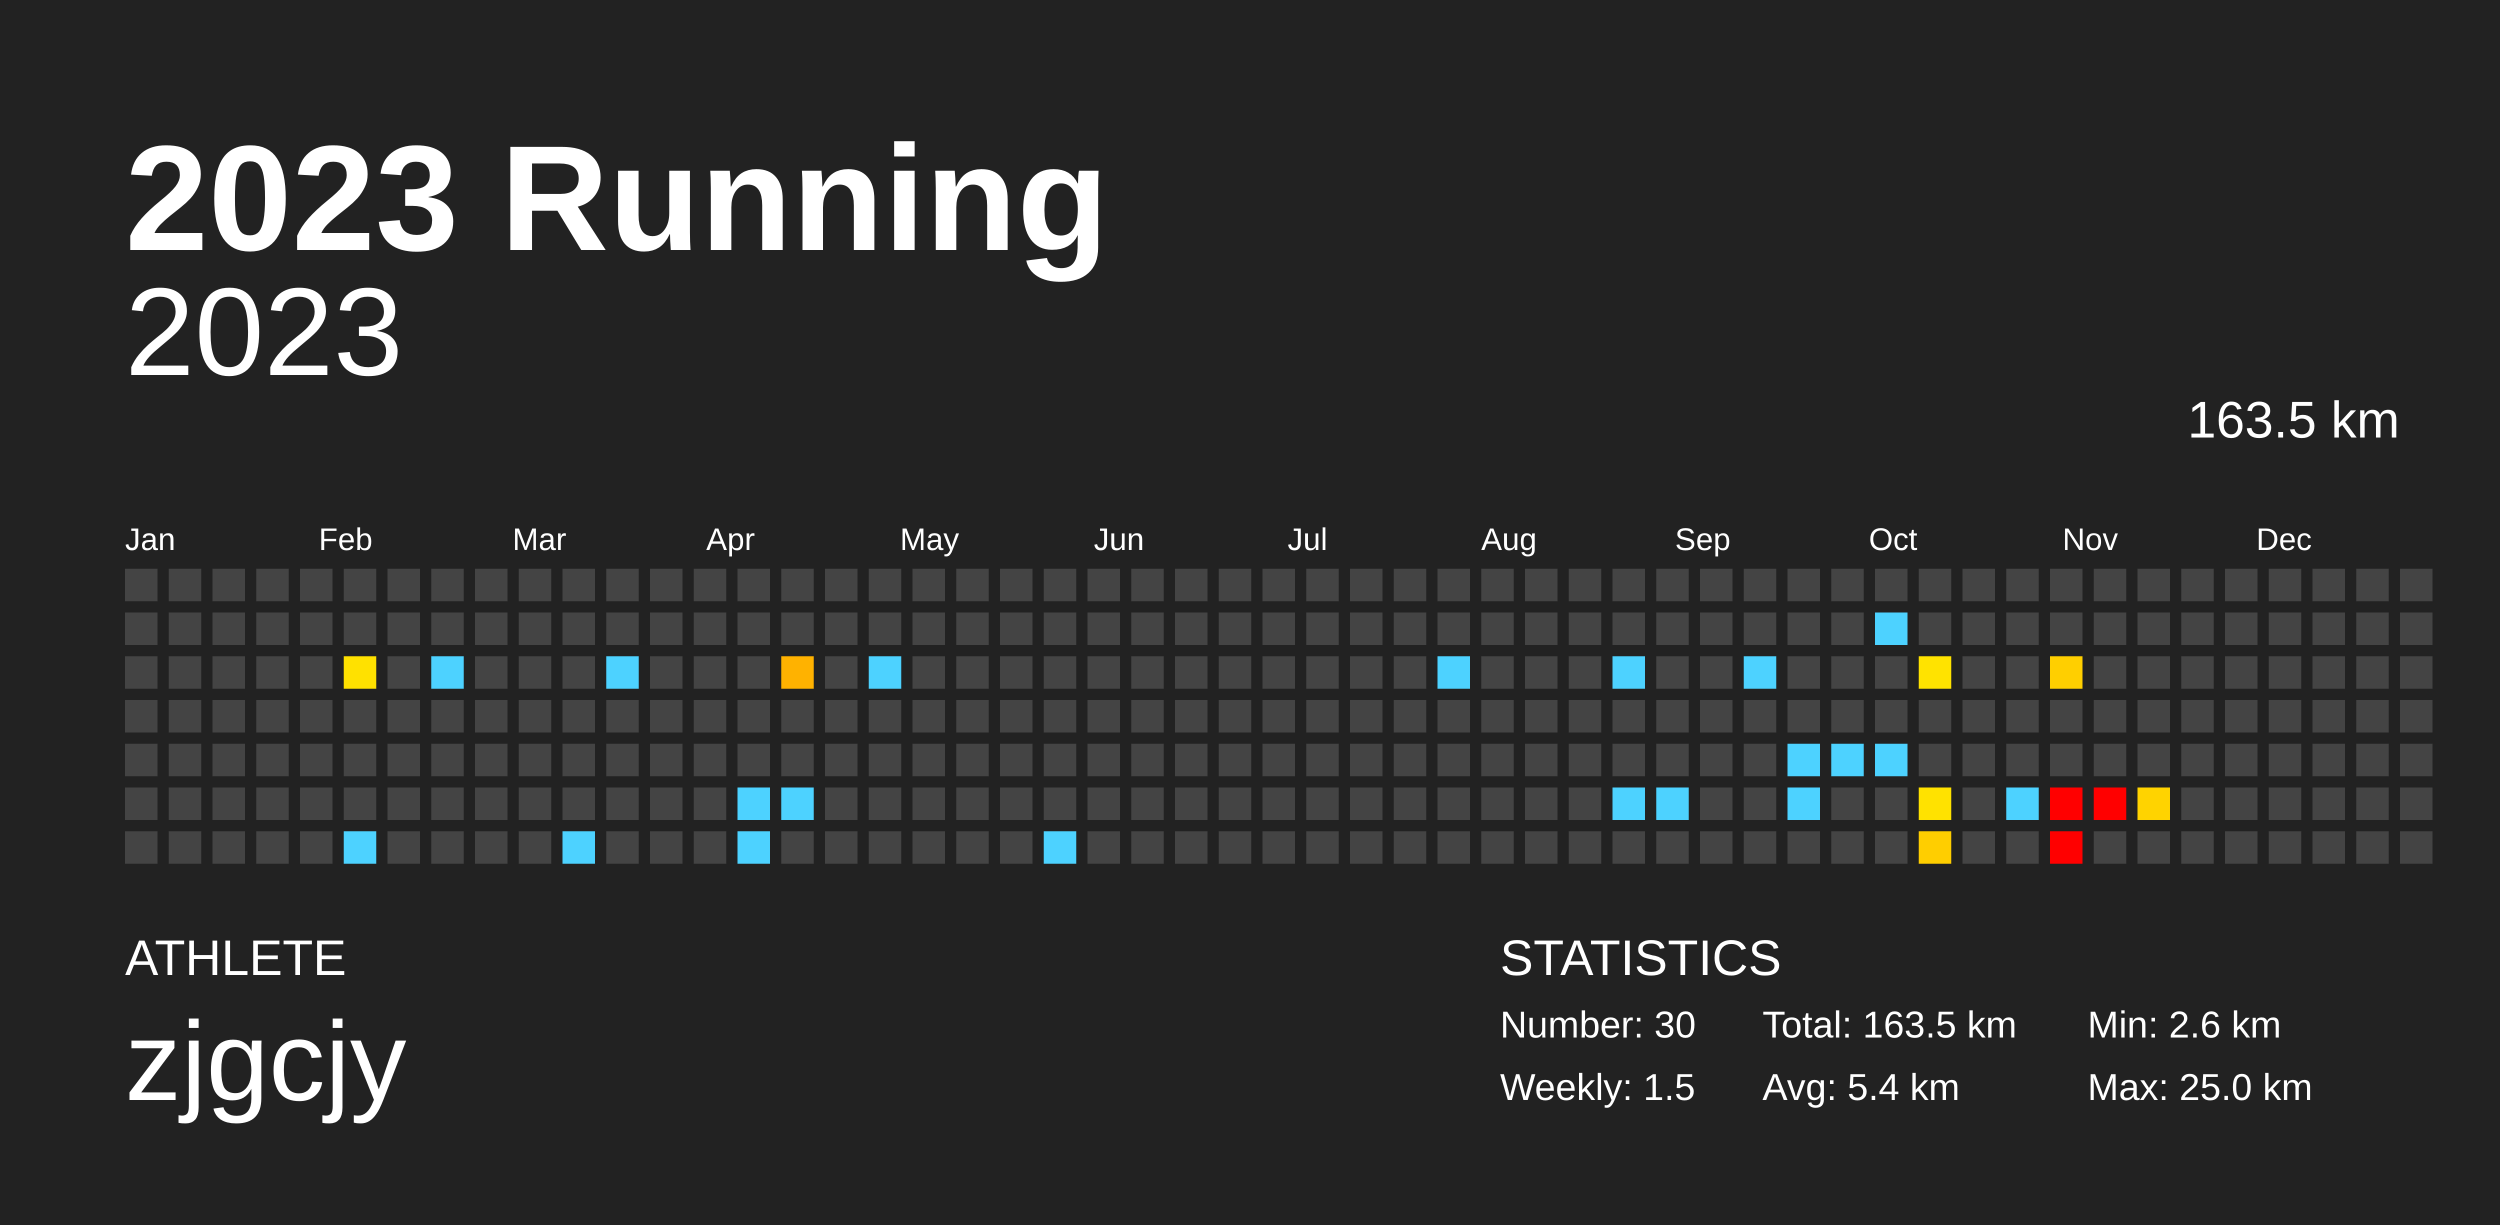
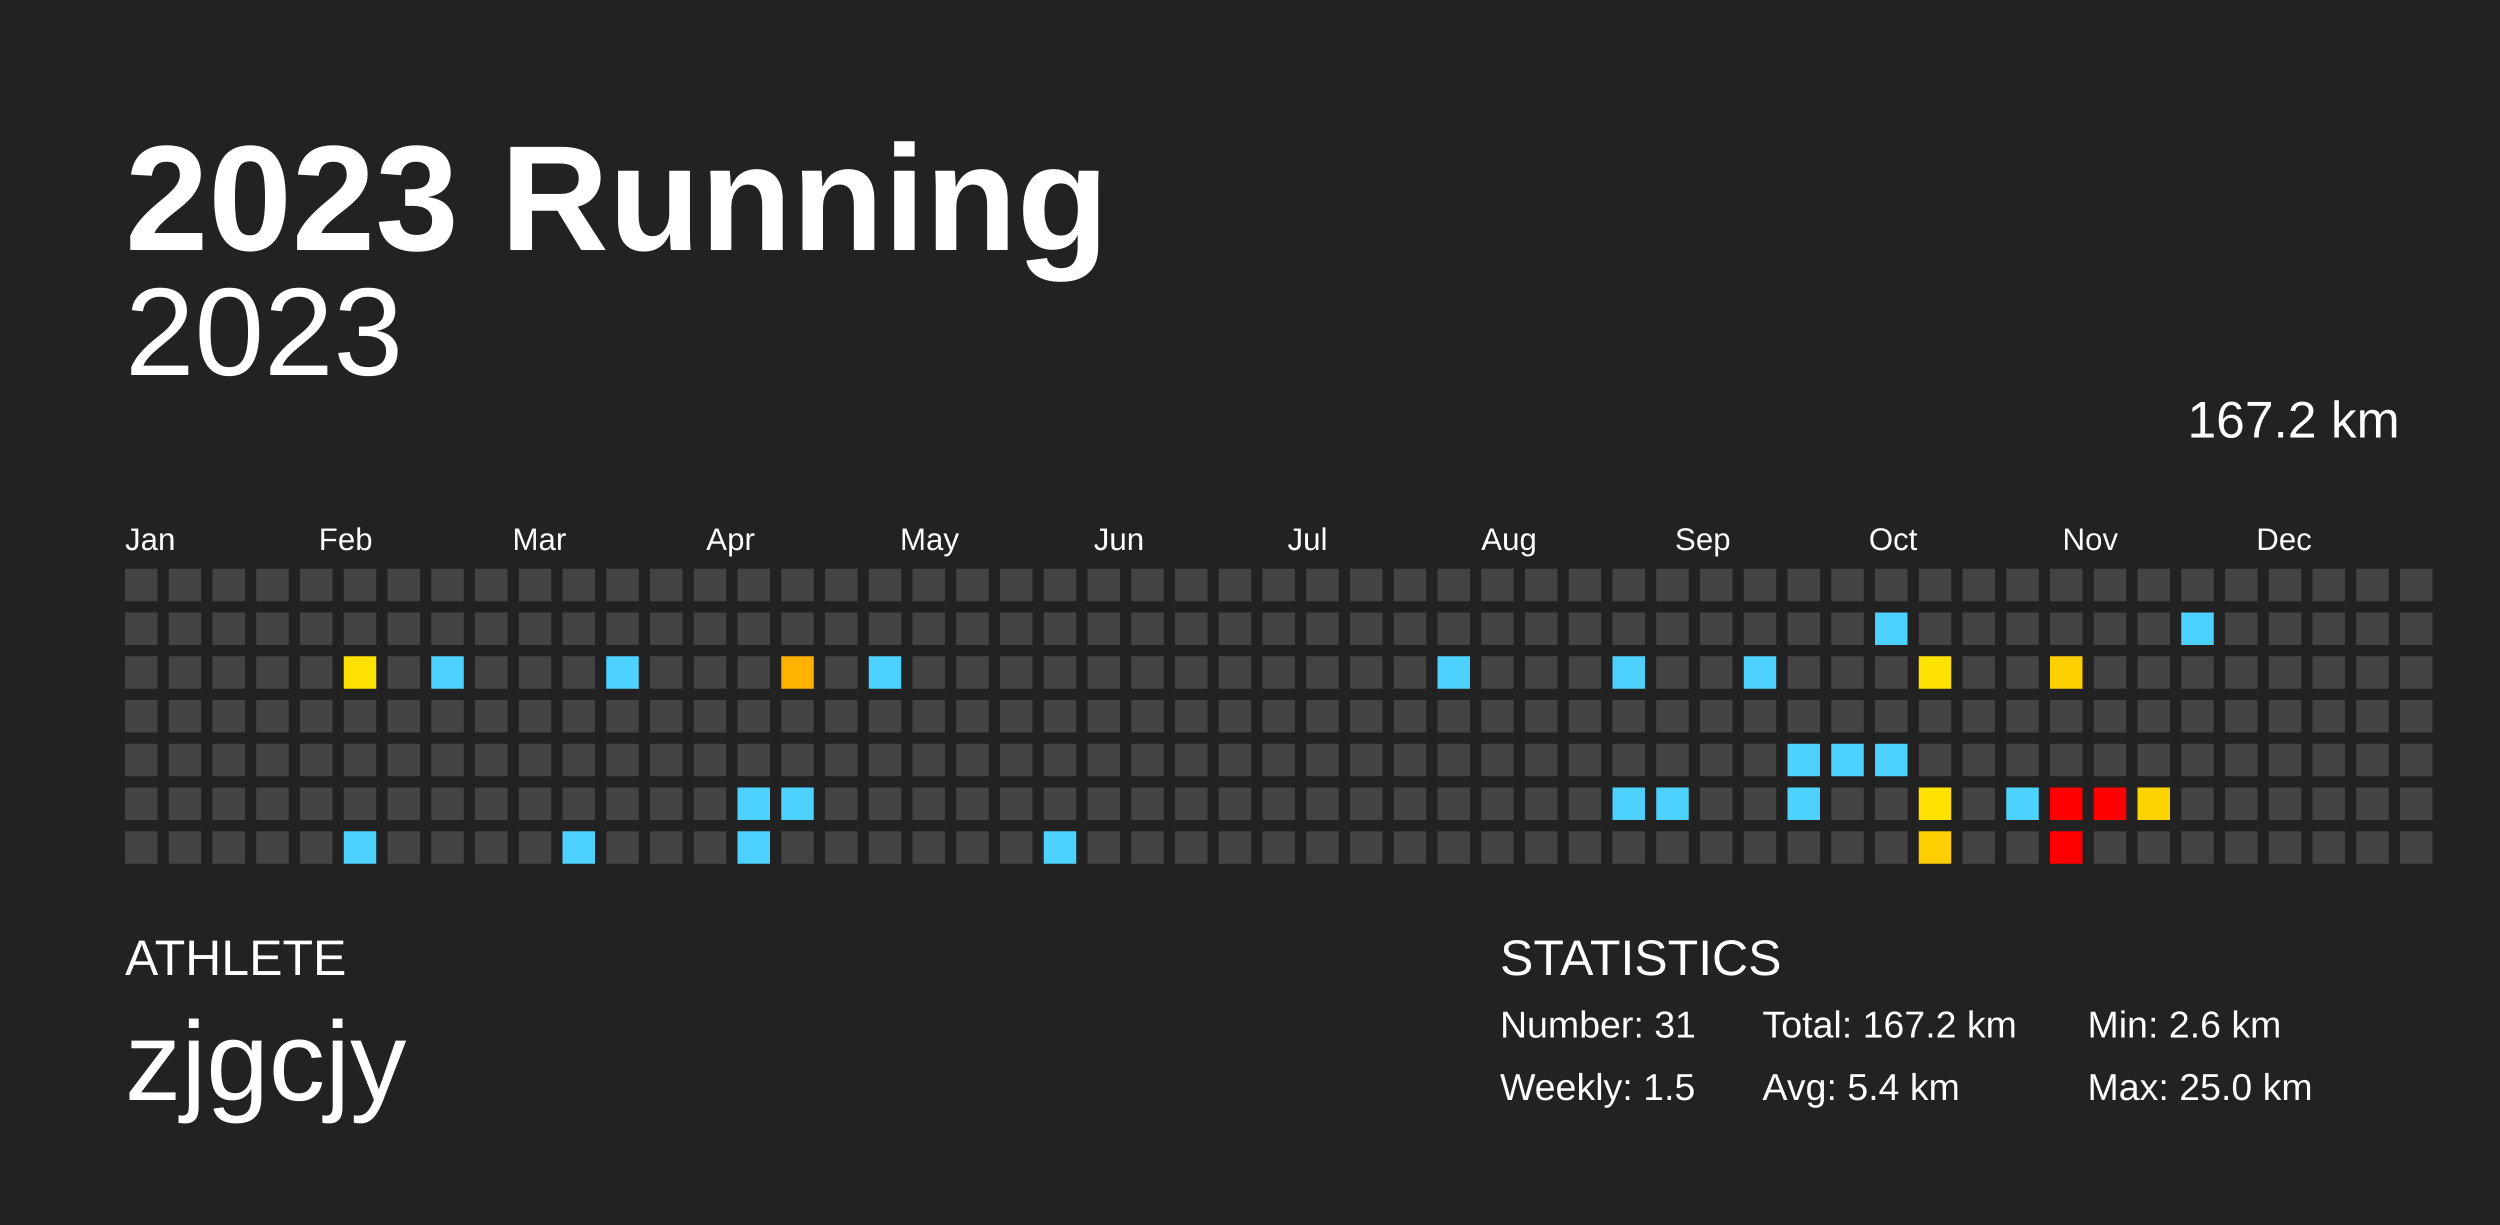
<svg xmlns="http://www.w3.org/2000/svg" baseProfile="full" height="98mm" version="1.1" viewBox="0,0,200,98" width="200mm">
  <defs />
  <rect fill="#222222" height="98" width="200" x="0" y="0" />
  <text fill="#FFFFFF" style="font-size:12px; font-family:Arial; font-weight:bold;" x="10" y="20">2023 Running</text>
  <text fill="#FFFFFF" style="font-size:4px; font-family:Arial" x="10" y="78">ATHLETE</text>
  <text fill="#FFFFFF" style="font-size:9px; font-family:Arial" x="10" y="88">zjgcjy</text>
  <text fill="#FFFFFF" style="font-size:4px; font-family:Arial" x="120" y="78">STATISTICS</text>
-   <text fill="#FFFFFF" style="font-size:3px; font-family:Arial" x="120" y="83">Number: 30</text>
+   <text fill="#FFFFFF" style="font-size:3px; font-family:Arial" x="120" y="83">Number: 31</text>
  <text fill="#FFFFFF" style="font-size:3px; font-family:Arial" x="120" y="88">Weekly: 1.5</text>
-   <text fill="#FFFFFF" style="font-size:3px; font-family:Arial" x="141" y="83">Total: 163.5 km</text>
+   <text fill="#FFFFFF" style="font-size:3px; font-family:Arial" x="141" y="83">Total: 167.2 km</text>
  <text fill="#FFFFFF" style="font-size:3px; font-family:Arial" x="141" y="88">Avg: 5.4 km</text>
  <text fill="#FFFFFF" style="font-size:3px; font-family:Arial" x="167" y="83">Min: 2.6 km</text>
  <text fill="#FFFFFF" style="font-size:3px; font-family:Arial" x="167" y="88">Max: 25.0 km</text>
  <text alignment-baseline="hanging" fill="#FFFFFF" style="font-size:10.0px; font-family:Arial;" x="10" y="30">2023</text>
-   <text alignment-baseline="hanging" fill="#FFFFFF" style="font-size:4.125px; font-family:Arial;" x="175" y="35">163.5 km</text>
+   <text alignment-baseline="hanging" fill="#FFFFFF" style="font-size:4.125px; font-family:Arial;" x="175" y="35">167.2 km</text>
  <text fill="#FFFFFF" style="font-size:2.5px; font-family:Arial" x="10.0" y="44">Jan</text>
  <text fill="#FFFFFF" style="font-size:2.5px; font-family:Arial" x="25.5" y="44">Feb</text>
  <text fill="#FFFFFF" style="font-size:2.5px; font-family:Arial" x="41.0" y="44">Mar</text>
  <text fill="#FFFFFF" style="font-size:2.5px; font-family:Arial" x="56.5" y="44">Apr</text>
  <text fill="#FFFFFF" style="font-size:2.5px; font-family:Arial" x="72.0" y="44">May</text>
  <text fill="#FFFFFF" style="font-size:2.5px; font-family:Arial" x="87.5" y="44">Jun</text>
  <text fill="#FFFFFF" style="font-size:2.5px; font-family:Arial" x="103.0" y="44">Jul</text>
  <text fill="#FFFFFF" style="font-size:2.5px; font-family:Arial" x="118.5" y="44">Aug</text>
  <text fill="#FFFFFF" style="font-size:2.5px; font-family:Arial" x="134.0" y="44">Sep</text>
  <text fill="#FFFFFF" style="font-size:2.5px; font-family:Arial" x="149.5" y="44">Oct</text>
  <text fill="#FFFFFF" style="font-size:2.5px; font-family:Arial" x="165.0" y="44">Nov</text>
  <text fill="#FFFFFF" style="font-size:2.5px; font-family:Arial" x="180.5" y="44">Dec</text>
  <rect fill="#444444" height="2.6" width="2.6" x="10.0" y="45.5" />
  <rect fill="#444444" height="2.6" width="2.6" x="10.0" y="49.0" />
  <rect fill="#444444" height="2.6" width="2.6" x="10.0" y="52.5" />
  <rect fill="#444444" height="2.6" width="2.6" x="10.0" y="56.0" />
  <rect fill="#444444" height="2.6" width="2.6" x="10.0" y="59.5" />
  <rect fill="#444444" height="2.6" width="2.6" x="10.0" y="63.0" />
  <rect fill="#444444" height="2.6" width="2.6" x="10.0" y="66.5" />
  <rect fill="#444444" height="2.6" width="2.6" x="13.5" y="45.5" />
  <rect fill="#444444" height="2.6" width="2.6" x="13.5" y="49.0" />
  <rect fill="#444444" height="2.6" width="2.6" x="13.5" y="52.5" />
  <rect fill="#444444" height="2.6" width="2.6" x="13.5" y="56.0" />
  <rect fill="#444444" height="2.6" width="2.6" x="13.5" y="59.5" />
  <rect fill="#444444" height="2.6" width="2.6" x="13.5" y="63.0" />
  <rect fill="#444444" height="2.6" width="2.6" x="13.5" y="66.5" />
  <rect fill="#444444" height="2.6" width="2.6" x="17.0" y="45.5" />
  <rect fill="#444444" height="2.6" width="2.6" x="17.0" y="49.0" />
  <rect fill="#444444" height="2.6" width="2.6" x="17.0" y="52.5" />
  <rect fill="#444444" height="2.6" width="2.6" x="17.0" y="56.0" />
  <rect fill="#444444" height="2.6" width="2.6" x="17.0" y="59.5" />
  <rect fill="#444444" height="2.6" width="2.6" x="17.0" y="63.0" />
  <rect fill="#444444" height="2.6" width="2.6" x="17.0" y="66.5" />
  <rect fill="#444444" height="2.6" width="2.6" x="20.5" y="45.5" />
  <rect fill="#444444" height="2.6" width="2.6" x="20.5" y="49.0" />
  <rect fill="#444444" height="2.6" width="2.6" x="20.5" y="52.5" />
  <rect fill="#444444" height="2.6" width="2.6" x="20.5" y="56.0" />
  <rect fill="#444444" height="2.6" width="2.6" x="20.5" y="59.5" />
  <rect fill="#444444" height="2.6" width="2.6" x="20.5" y="63.0" />
  <rect fill="#444444" height="2.6" width="2.6" x="20.5" y="66.5" />
  <rect fill="#444444" height="2.6" width="2.6" x="24.0" y="45.5" />
  <rect fill="#444444" height="2.6" width="2.6" x="24.0" y="49.0" />
  <rect fill="#444444" height="2.6" width="2.6" x="24.0" y="52.5" />
  <rect fill="#444444" height="2.6" width="2.6" x="24.0" y="56.0" />
  <rect fill="#444444" height="2.6" width="2.6" x="24.0" y="59.5" />
  <rect fill="#444444" height="2.6" width="2.6" x="24.0" y="63.0" />
  <rect fill="#444444" height="2.6" width="2.6" x="24.0" y="66.5" />
  <rect fill="#444444" height="2.6" width="2.6" x="27.5" y="45.5" />
  <rect fill="#444444" height="2.6" width="2.6" x="27.5" y="49.0" />
  <rect fill="#ffe100" height="2.6" width="2.6" x="27.5" y="52.5" />
  <rect fill="#444444" height="2.6" width="2.6" x="27.5" y="56.0" />
  <rect fill="#444444" height="2.6" width="2.6" x="27.5" y="59.5" />
  <rect fill="#444444" height="2.6" width="2.6" x="27.5" y="63.0" />
  <rect fill="#4dd2ff" height="2.6" width="2.6" x="27.5" y="66.5" />
  <rect fill="#444444" height="2.6" width="2.6" x="31.0" y="45.5" />
  <rect fill="#444444" height="2.6" width="2.6" x="31.0" y="49.0" />
  <rect fill="#444444" height="2.6" width="2.6" x="31.0" y="52.5" />
  <rect fill="#444444" height="2.6" width="2.6" x="31.0" y="56.0" />
  <rect fill="#444444" height="2.6" width="2.6" x="31.0" y="59.5" />
  <rect fill="#444444" height="2.6" width="2.6" x="31.0" y="63.0" />
  <rect fill="#444444" height="2.6" width="2.6" x="31.0" y="66.5" />
  <rect fill="#444444" height="2.6" width="2.6" x="34.5" y="45.5" />
  <rect fill="#444444" height="2.6" width="2.6" x="34.5" y="49.0" />
  <rect fill="#4dd2ff" height="2.6" width="2.6" x="34.5" y="52.5" />
  <rect fill="#444444" height="2.6" width="2.6" x="34.5" y="56.0" />
  <rect fill="#444444" height="2.6" width="2.6" x="34.5" y="59.5" />
  <rect fill="#444444" height="2.6" width="2.6" x="34.5" y="63.0" />
  <rect fill="#444444" height="2.6" width="2.6" x="34.5" y="66.5" />
  <rect fill="#444444" height="2.6" width="2.6" x="38.0" y="45.5" />
  <rect fill="#444444" height="2.6" width="2.6" x="38.0" y="49.0" />
  <rect fill="#444444" height="2.6" width="2.6" x="38.0" y="52.5" />
  <rect fill="#444444" height="2.6" width="2.6" x="38.0" y="56.0" />
  <rect fill="#444444" height="2.6" width="2.6" x="38.0" y="59.5" />
  <rect fill="#444444" height="2.6" width="2.6" x="38.0" y="63.0" />
  <rect fill="#444444" height="2.6" width="2.6" x="38.0" y="66.5" />
  <rect fill="#444444" height="2.6" width="2.6" x="41.5" y="45.5" />
  <rect fill="#444444" height="2.6" width="2.6" x="41.5" y="49.0" />
  <rect fill="#444444" height="2.6" width="2.6" x="41.5" y="52.5" />
  <rect fill="#444444" height="2.6" width="2.6" x="41.5" y="56.0" />
  <rect fill="#444444" height="2.6" width="2.6" x="41.5" y="59.5" />
  <rect fill="#444444" height="2.6" width="2.6" x="41.5" y="63.0" />
  <rect fill="#444444" height="2.6" width="2.6" x="41.5" y="66.5" />
  <rect fill="#444444" height="2.6" width="2.6" x="45.0" y="45.5" />
  <rect fill="#444444" height="2.6" width="2.6" x="45.0" y="49.0" />
  <rect fill="#444444" height="2.6" width="2.6" x="45.0" y="52.5" />
  <rect fill="#444444" height="2.6" width="2.6" x="45.0" y="56.0" />
  <rect fill="#444444" height="2.6" width="2.6" x="45.0" y="59.5" />
  <rect fill="#444444" height="2.6" width="2.6" x="45.0" y="63.0" />
  <rect fill="#4dd2ff" height="2.6" width="2.6" x="45.0" y="66.5" />
  <rect fill="#444444" height="2.6" width="2.6" x="48.5" y="45.5" />
  <rect fill="#444444" height="2.6" width="2.6" x="48.5" y="49.0" />
  <rect fill="#4dd2ff" height="2.6" width="2.6" x="48.5" y="52.5" />
  <rect fill="#444444" height="2.6" width="2.6" x="48.5" y="56.0" />
  <rect fill="#444444" height="2.6" width="2.6" x="48.5" y="59.5" />
  <rect fill="#444444" height="2.6" width="2.6" x="48.5" y="63.0" />
  <rect fill="#444444" height="2.6" width="2.6" x="48.5" y="66.5" />
  <rect fill="#444444" height="2.6" width="2.6" x="52.0" y="45.5" />
  <rect fill="#444444" height="2.6" width="2.6" x="52.0" y="49.0" />
  <rect fill="#444444" height="2.6" width="2.6" x="52.0" y="52.5" />
  <rect fill="#444444" height="2.6" width="2.6" x="52.0" y="56.0" />
  <rect fill="#444444" height="2.6" width="2.6" x="52.0" y="59.5" />
  <rect fill="#444444" height="2.6" width="2.6" x="52.0" y="63.0" />
  <rect fill="#444444" height="2.6" width="2.6" x="52.0" y="66.5" />
  <rect fill="#444444" height="2.6" width="2.6" x="55.5" y="45.5" />
  <rect fill="#444444" height="2.6" width="2.6" x="55.5" y="49.0" />
  <rect fill="#444444" height="2.6" width="2.6" x="55.5" y="52.5" />
  <rect fill="#444444" height="2.6" width="2.6" x="55.5" y="56.0" />
  <rect fill="#444444" height="2.6" width="2.6" x="55.5" y="59.5" />
  <rect fill="#444444" height="2.6" width="2.6" x="55.5" y="63.0" />
  <rect fill="#444444" height="2.6" width="2.6" x="55.5" y="66.5" />
  <rect fill="#444444" height="2.6" width="2.6" x="59.0" y="45.5" />
  <rect fill="#444444" height="2.6" width="2.6" x="59.0" y="49.0" />
  <rect fill="#444444" height="2.6" width="2.6" x="59.0" y="52.5" />
  <rect fill="#444444" height="2.6" width="2.6" x="59.0" y="56.0" />
  <rect fill="#444444" height="2.6" width="2.6" x="59.0" y="59.5" />
  <rect fill="#4dd2ff" height="2.6" width="2.6" x="59.0" y="63.0" />
  <rect fill="#4dd2ff" height="2.6" width="2.6" x="59.0" y="66.5" />
  <rect fill="#444444" height="2.6" width="2.6" x="62.5" y="45.5" />
  <rect fill="#444444" height="2.6" width="2.6" x="62.5" y="49.0" />
  <rect fill="#ffb200" height="2.6" width="2.6" x="62.5" y="52.5" />
  <rect fill="#444444" height="2.6" width="2.6" x="62.5" y="56.0" />
  <rect fill="#444444" height="2.6" width="2.6" x="62.5" y="59.5" />
  <rect fill="#4dd2ff" height="2.6" width="2.6" x="62.5" y="63.0" />
  <rect fill="#444444" height="2.6" width="2.6" x="62.5" y="66.5" />
  <rect fill="#444444" height="2.6" width="2.6" x="66.0" y="45.5" />
  <rect fill="#444444" height="2.6" width="2.6" x="66.0" y="49.0" />
  <rect fill="#444444" height="2.6" width="2.6" x="66.0" y="52.5" />
  <rect fill="#444444" height="2.6" width="2.6" x="66.0" y="56.0" />
  <rect fill="#444444" height="2.6" width="2.6" x="66.0" y="59.5" />
  <rect fill="#444444" height="2.6" width="2.6" x="66.0" y="63.0" />
  <rect fill="#444444" height="2.6" width="2.6" x="66.0" y="66.5" />
  <rect fill="#444444" height="2.6" width="2.6" x="69.5" y="45.5" />
  <rect fill="#444444" height="2.6" width="2.6" x="69.5" y="49.0" />
  <rect fill="#4dd2ff" height="2.6" width="2.6" x="69.5" y="52.5" />
  <rect fill="#444444" height="2.6" width="2.6" x="69.5" y="56.0" />
  <rect fill="#444444" height="2.6" width="2.6" x="69.5" y="59.5" />
  <rect fill="#444444" height="2.6" width="2.6" x="69.5" y="63.0" />
  <rect fill="#444444" height="2.6" width="2.6" x="69.5" y="66.5" />
  <rect fill="#444444" height="2.6" width="2.6" x="73.0" y="45.5" />
  <rect fill="#444444" height="2.6" width="2.6" x="73.0" y="49.0" />
  <rect fill="#444444" height="2.6" width="2.6" x="73.0" y="52.5" />
  <rect fill="#444444" height="2.6" width="2.6" x="73.0" y="56.0" />
  <rect fill="#444444" height="2.6" width="2.6" x="73.0" y="59.5" />
  <rect fill="#444444" height="2.6" width="2.6" x="73.0" y="63.0" />
  <rect fill="#444444" height="2.6" width="2.6" x="73.0" y="66.5" />
  <rect fill="#444444" height="2.6" width="2.6" x="76.5" y="45.5" />
  <rect fill="#444444" height="2.6" width="2.6" x="76.5" y="49.0" />
  <rect fill="#444444" height="2.6" width="2.6" x="76.5" y="52.5" />
  <rect fill="#444444" height="2.6" width="2.6" x="76.5" y="56.0" />
  <rect fill="#444444" height="2.6" width="2.6" x="76.5" y="59.5" />
  <rect fill="#444444" height="2.6" width="2.6" x="76.5" y="63.0" />
  <rect fill="#444444" height="2.6" width="2.6" x="76.5" y="66.5" />
  <rect fill="#444444" height="2.6" width="2.6" x="80.0" y="45.5" />
  <rect fill="#444444" height="2.6" width="2.6" x="80.0" y="49.0" />
  <rect fill="#444444" height="2.6" width="2.6" x="80.0" y="52.5" />
  <rect fill="#444444" height="2.6" width="2.6" x="80.0" y="56.0" />
  <rect fill="#444444" height="2.6" width="2.6" x="80.0" y="59.5" />
  <rect fill="#444444" height="2.6" width="2.6" x="80.0" y="63.0" />
  <rect fill="#444444" height="2.6" width="2.6" x="80.0" y="66.5" />
  <rect fill="#444444" height="2.6" width="2.6" x="83.5" y="45.5" />
  <rect fill="#444444" height="2.6" width="2.6" x="83.5" y="49.0" />
  <rect fill="#444444" height="2.6" width="2.6" x="83.5" y="52.5" />
  <rect fill="#444444" height="2.6" width="2.6" x="83.5" y="56.0" />
  <rect fill="#444444" height="2.6" width="2.6" x="83.5" y="59.5" />
  <rect fill="#444444" height="2.6" width="2.6" x="83.5" y="63.0" />
  <rect fill="#4dd2ff" height="2.6" width="2.6" x="83.5" y="66.5" />
  <rect fill="#444444" height="2.6" width="2.6" x="87.0" y="45.5" />
  <rect fill="#444444" height="2.6" width="2.6" x="87.0" y="49.0" />
  <rect fill="#444444" height="2.6" width="2.6" x="87.0" y="52.5" />
  <rect fill="#444444" height="2.6" width="2.6" x="87.0" y="56.0" />
  <rect fill="#444444" height="2.6" width="2.6" x="87.0" y="59.5" />
  <rect fill="#444444" height="2.6" width="2.6" x="87.0" y="63.0" />
  <rect fill="#444444" height="2.6" width="2.6" x="87.0" y="66.5" />
  <rect fill="#444444" height="2.6" width="2.6" x="90.5" y="45.5" />
  <rect fill="#444444" height="2.6" width="2.6" x="90.5" y="49.0" />
  <rect fill="#444444" height="2.6" width="2.6" x="90.5" y="52.5" />
  <rect fill="#444444" height="2.6" width="2.6" x="90.5" y="56.0" />
  <rect fill="#444444" height="2.6" width="2.6" x="90.5" y="59.5" />
  <rect fill="#444444" height="2.6" width="2.6" x="90.5" y="63.0" />
  <rect fill="#444444" height="2.6" width="2.6" x="90.5" y="66.5" />
  <rect fill="#444444" height="2.6" width="2.6" x="94.0" y="45.5" />
  <rect fill="#444444" height="2.6" width="2.6" x="94.0" y="49.0" />
  <rect fill="#444444" height="2.6" width="2.6" x="94.0" y="52.5" />
  <rect fill="#444444" height="2.6" width="2.6" x="94.0" y="56.0" />
  <rect fill="#444444" height="2.6" width="2.6" x="94.0" y="59.5" />
  <rect fill="#444444" height="2.6" width="2.6" x="94.0" y="63.0" />
  <rect fill="#444444" height="2.6" width="2.6" x="94.0" y="66.5" />
  <rect fill="#444444" height="2.6" width="2.6" x="97.5" y="45.5" />
  <rect fill="#444444" height="2.6" width="2.6" x="97.5" y="49.0" />
  <rect fill="#444444" height="2.6" width="2.6" x="97.5" y="52.5" />
  <rect fill="#444444" height="2.6" width="2.6" x="97.5" y="56.0" />
  <rect fill="#444444" height="2.6" width="2.6" x="97.5" y="59.5" />
  <rect fill="#444444" height="2.6" width="2.6" x="97.5" y="63.0" />
  <rect fill="#444444" height="2.6" width="2.6" x="97.5" y="66.5" />
  <rect fill="#444444" height="2.6" width="2.6" x="101.0" y="45.5" />
  <rect fill="#444444" height="2.6" width="2.6" x="101.0" y="49.0" />
  <rect fill="#444444" height="2.6" width="2.6" x="101.0" y="52.5" />
  <rect fill="#444444" height="2.6" width="2.6" x="101.0" y="56.0" />
  <rect fill="#444444" height="2.6" width="2.6" x="101.0" y="59.5" />
  <rect fill="#444444" height="2.6" width="2.6" x="101.0" y="63.0" />
  <rect fill="#444444" height="2.6" width="2.6" x="101.0" y="66.5" />
  <rect fill="#444444" height="2.6" width="2.6" x="104.5" y="45.5" />
  <rect fill="#444444" height="2.6" width="2.6" x="104.5" y="49.0" />
  <rect fill="#444444" height="2.6" width="2.6" x="104.5" y="52.5" />
  <rect fill="#444444" height="2.6" width="2.6" x="104.5" y="56.0" />
  <rect fill="#444444" height="2.6" width="2.6" x="104.5" y="59.5" />
  <rect fill="#444444" height="2.6" width="2.6" x="104.5" y="63.0" />
  <rect fill="#444444" height="2.6" width="2.6" x="104.5" y="66.5" />
  <rect fill="#444444" height="2.6" width="2.6" x="108.0" y="45.5" />
  <rect fill="#444444" height="2.6" width="2.6" x="108.0" y="49.0" />
  <rect fill="#444444" height="2.6" width="2.6" x="108.0" y="52.5" />
  <rect fill="#444444" height="2.6" width="2.6" x="108.0" y="56.0" />
  <rect fill="#444444" height="2.6" width="2.6" x="108.0" y="59.5" />
  <rect fill="#444444" height="2.6" width="2.6" x="108.0" y="63.0" />
  <rect fill="#444444" height="2.6" width="2.6" x="108.0" y="66.5" />
  <rect fill="#444444" height="2.6" width="2.6" x="111.5" y="45.5" />
  <rect fill="#444444" height="2.6" width="2.6" x="111.5" y="49.0" />
  <rect fill="#444444" height="2.6" width="2.6" x="111.5" y="52.5" />
  <rect fill="#444444" height="2.6" width="2.6" x="111.5" y="56.0" />
  <rect fill="#444444" height="2.6" width="2.6" x="111.5" y="59.5" />
  <rect fill="#444444" height="2.6" width="2.6" x="111.5" y="63.0" />
  <rect fill="#444444" height="2.6" width="2.6" x="111.5" y="66.5" />
  <rect fill="#444444" height="2.6" width="2.6" x="115.0" y="45.5" />
  <rect fill="#444444" height="2.6" width="2.6" x="115.0" y="49.0" />
  <rect fill="#4dd2ff" height="2.6" width="2.6" x="115.0" y="52.5" />
  <rect fill="#444444" height="2.6" width="2.6" x="115.0" y="56.0" />
  <rect fill="#444444" height="2.6" width="2.6" x="115.0" y="59.5" />
  <rect fill="#444444" height="2.6" width="2.6" x="115.0" y="63.0" />
  <rect fill="#444444" height="2.6" width="2.6" x="115.0" y="66.5" />
  <rect fill="#444444" height="2.6" width="2.6" x="118.5" y="45.5" />
  <rect fill="#444444" height="2.6" width="2.6" x="118.5" y="49.0" />
  <rect fill="#444444" height="2.6" width="2.6" x="118.5" y="52.5" />
  <rect fill="#444444" height="2.6" width="2.6" x="118.5" y="56.0" />
  <rect fill="#444444" height="2.6" width="2.6" x="118.5" y="59.5" />
  <rect fill="#444444" height="2.6" width="2.6" x="118.5" y="63.0" />
  <rect fill="#444444" height="2.6" width="2.6" x="118.5" y="66.5" />
  <rect fill="#444444" height="2.6" width="2.6" x="122.0" y="45.5" />
  <rect fill="#444444" height="2.6" width="2.6" x="122.0" y="49.0" />
  <rect fill="#444444" height="2.6" width="2.6" x="122.0" y="52.5" />
  <rect fill="#444444" height="2.6" width="2.6" x="122.0" y="56.0" />
  <rect fill="#444444" height="2.6" width="2.6" x="122.0" y="59.5" />
  <rect fill="#444444" height="2.6" width="2.6" x="122.0" y="63.0" />
  <rect fill="#444444" height="2.6" width="2.6" x="122.0" y="66.5" />
  <rect fill="#444444" height="2.6" width="2.6" x="125.5" y="45.5" />
  <rect fill="#444444" height="2.6" width="2.6" x="125.5" y="49.0" />
  <rect fill="#444444" height="2.6" width="2.6" x="125.5" y="52.5" />
  <rect fill="#444444" height="2.6" width="2.6" x="125.5" y="56.0" />
  <rect fill="#444444" height="2.6" width="2.6" x="125.5" y="59.5" />
  <rect fill="#444444" height="2.6" width="2.6" x="125.5" y="63.0" />
  <rect fill="#444444" height="2.6" width="2.6" x="125.5" y="66.5" />
  <rect fill="#444444" height="2.6" width="2.6" x="129.0" y="45.5" />
  <rect fill="#444444" height="2.6" width="2.6" x="129.0" y="49.0" />
  <rect fill="#4dd2ff" height="2.6" width="2.6" x="129.0" y="52.5" />
  <rect fill="#444444" height="2.6" width="2.6" x="129.0" y="56.0" />
  <rect fill="#444444" height="2.6" width="2.6" x="129.0" y="59.5" />
  <rect fill="#4dd2ff" height="2.6" width="2.6" x="129.0" y="63.0" />
  <rect fill="#444444" height="2.6" width="2.6" x="129.0" y="66.5" />
  <rect fill="#444444" height="2.6" width="2.6" x="132.5" y="45.5" />
  <rect fill="#444444" height="2.6" width="2.6" x="132.5" y="49.0" />
  <rect fill="#444444" height="2.6" width="2.6" x="132.5" y="52.5" />
  <rect fill="#444444" height="2.6" width="2.6" x="132.5" y="56.0" />
  <rect fill="#444444" height="2.6" width="2.6" x="132.5" y="59.5" />
  <rect fill="#4dd2ff" height="2.6" width="2.6" x="132.5" y="63.0" />
  <rect fill="#444444" height="2.6" width="2.6" x="132.5" y="66.5" />
  <rect fill="#444444" height="2.6" width="2.6" x="136.0" y="45.5" />
  <rect fill="#444444" height="2.6" width="2.6" x="136.0" y="49.0" />
  <rect fill="#444444" height="2.6" width="2.6" x="136.0" y="52.5" />
  <rect fill="#444444" height="2.6" width="2.6" x="136.0" y="56.0" />
  <rect fill="#444444" height="2.6" width="2.6" x="136.0" y="59.5" />
  <rect fill="#444444" height="2.6" width="2.6" x="136.0" y="63.0" />
  <rect fill="#444444" height="2.6" width="2.6" x="136.0" y="66.5" />
  <rect fill="#444444" height="2.6" width="2.6" x="139.5" y="45.5" />
  <rect fill="#444444" height="2.6" width="2.6" x="139.5" y="49.0" />
  <rect fill="#4dd2ff" height="2.6" width="2.6" x="139.5" y="52.5" />
  <rect fill="#444444" height="2.6" width="2.6" x="139.5" y="56.0" />
  <rect fill="#444444" height="2.6" width="2.6" x="139.5" y="59.5" />
  <rect fill="#444444" height="2.6" width="2.6" x="139.5" y="63.0" />
  <rect fill="#444444" height="2.6" width="2.6" x="139.5" y="66.5" />
  <rect fill="#444444" height="2.6" width="2.6" x="143.0" y="45.5" />
  <rect fill="#444444" height="2.6" width="2.6" x="143.0" y="49.0" />
  <rect fill="#444444" height="2.6" width="2.6" x="143.0" y="52.5" />
  <rect fill="#444444" height="2.6" width="2.6" x="143.0" y="56.0" />
  <rect fill="#4dd2ff" height="2.6" width="2.6" x="143.0" y="59.5" />
  <rect fill="#4dd2ff" height="2.6" width="2.6" x="143.0" y="63.0" />
  <rect fill="#444444" height="2.6" width="2.6" x="143.0" y="66.5" />
  <rect fill="#444444" height="2.6" width="2.6" x="146.5" y="45.5" />
  <rect fill="#444444" height="2.6" width="2.6" x="146.5" y="49.0" />
  <rect fill="#444444" height="2.6" width="2.6" x="146.5" y="52.5" />
  <rect fill="#444444" height="2.6" width="2.6" x="146.5" y="56.0" />
  <rect fill="#4dd2ff" height="2.6" width="2.6" x="146.5" y="59.5" />
  <rect fill="#444444" height="2.6" width="2.6" x="146.5" y="63.0" />
  <rect fill="#444444" height="2.6" width="2.6" x="146.5" y="66.5" />
  <rect fill="#444444" height="2.6" width="2.6" x="150.0" y="45.5" />
  <rect fill="#4dd2ff" height="2.6" width="2.6" x="150.0" y="49.0" />
  <rect fill="#444444" height="2.6" width="2.6" x="150.0" y="52.5" />
  <rect fill="#444444" height="2.6" width="2.6" x="150.0" y="56.0" />
  <rect fill="#4dd2ff" height="2.6" width="2.6" x="150.0" y="59.5" />
  <rect fill="#444444" height="2.6" width="2.6" x="150.0" y="63.0" />
  <rect fill="#444444" height="2.6" width="2.6" x="150.0" y="66.5" />
  <rect fill="#444444" height="2.6" width="2.6" x="153.5" y="45.5" />
  <rect fill="#444444" height="2.6" width="2.6" x="153.5" y="49.0" />
  <rect fill="#ffe300" height="2.6" width="2.6" x="153.5" y="52.5" />
  <rect fill="#444444" height="2.6" width="2.6" x="153.5" y="56.0" />
  <rect fill="#444444" height="2.6" width="2.6" x="153.5" y="59.5" />
  <rect fill="#ffe200" height="2.6" width="2.6" x="153.5" y="63.0" />
  <rect fill="#ffce00" height="2.6" width="2.6" x="153.5" y="66.5" />
  <rect fill="#444444" height="2.6" width="2.6" x="157.0" y="45.5" />
  <rect fill="#444444" height="2.6" width="2.6" x="157.0" y="49.0" />
  <rect fill="#444444" height="2.6" width="2.6" x="157.0" y="52.5" />
  <rect fill="#444444" height="2.6" width="2.6" x="157.0" y="56.0" />
  <rect fill="#444444" height="2.6" width="2.6" x="157.0" y="59.5" />
  <rect fill="#444444" height="2.6" width="2.6" x="157.0" y="63.0" />
  <rect fill="#444444" height="2.6" width="2.6" x="157.0" y="66.5" />
  <rect fill="#444444" height="2.6" width="2.6" x="160.5" y="45.5" />
  <rect fill="#444444" height="2.6" width="2.6" x="160.5" y="49.0" />
  <rect fill="#444444" height="2.6" width="2.6" x="160.5" y="52.5" />
  <rect fill="#444444" height="2.6" width="2.6" x="160.5" y="56.0" />
  <rect fill="#444444" height="2.6" width="2.6" x="160.5" y="59.5" />
  <rect fill="#4dd2ff" height="2.6" width="2.6" x="160.5" y="63.0" />
  <rect fill="#444444" height="2.6" width="2.6" x="160.5" y="66.5" />
  <rect fill="#444444" height="2.6" width="2.6" x="164.0" y="45.5" />
  <rect fill="#444444" height="2.6" width="2.6" x="164.0" y="49.0" />
  <rect fill="#ffcf00" height="2.6" width="2.6" x="164.0" y="52.5" />
  <rect fill="#444444" height="2.6" width="2.6" x="164.0" y="56.0" />
  <rect fill="#444444" height="2.6" width="2.6" x="164.0" y="59.5" />
  <rect fill="red" height="2.6" width="2.6" x="164.0" y="63.0" />
  <rect fill="red" height="2.6" width="2.6" x="164.0" y="66.5" />
  <rect fill="#444444" height="2.6" width="2.6" x="167.5" y="45.5" />
  <rect fill="#444444" height="2.6" width="2.6" x="167.5" y="49.0" />
  <rect fill="#444444" height="2.6" width="2.6" x="167.5" y="52.5" />
  <rect fill="#444444" height="2.6" width="2.6" x="167.5" y="56.0" />
  <rect fill="#444444" height="2.6" width="2.6" x="167.5" y="59.5" />
  <rect fill="red" height="2.6" width="2.6" x="167.5" y="63.0" />
  <rect fill="#444444" height="2.6" width="2.6" x="167.5" y="66.5" />
  <rect fill="#444444" height="2.6" width="2.6" x="171.0" y="45.5" />
  <rect fill="#444444" height="2.6" width="2.6" x="171.0" y="49.0" />
  <rect fill="#444444" height="2.6" width="2.6" x="171.0" y="52.5" />
  <rect fill="#444444" height="2.6" width="2.6" x="171.0" y="56.0" />
  <rect fill="#444444" height="2.6" width="2.6" x="171.0" y="59.5" />
  <rect fill="#ffd300" height="2.6" width="2.6" x="171.0" y="63.0" />
  <rect fill="#444444" height="2.6" width="2.6" x="171.0" y="66.5" />
  <rect fill="#444444" height="2.6" width="2.6" x="174.5" y="45.5" />
-   <rect fill="#444444" height="2.6" width="2.6" x="174.5" y="49.0" />
+   <rect fill="#4dd2ff" height="2.6" width="2.6" x="174.5" y="49.0" />
  <rect fill="#444444" height="2.6" width="2.6" x="174.5" y="52.5" />
  <rect fill="#444444" height="2.6" width="2.6" x="174.5" y="56.0" />
  <rect fill="#444444" height="2.6" width="2.6" x="174.5" y="59.5" />
  <rect fill="#444444" height="2.6" width="2.6" x="174.5" y="63.0" />
  <rect fill="#444444" height="2.6" width="2.6" x="174.5" y="66.5" />
  <rect fill="#444444" height="2.6" width="2.6" x="178.0" y="45.5" />
  <rect fill="#444444" height="2.6" width="2.6" x="178.0" y="49.0" />
  <rect fill="#444444" height="2.6" width="2.6" x="178.0" y="52.5" />
  <rect fill="#444444" height="2.6" width="2.6" x="178.0" y="56.0" />
  <rect fill="#444444" height="2.6" width="2.6" x="178.0" y="59.5" />
  <rect fill="#444444" height="2.6" width="2.6" x="178.0" y="63.0" />
  <rect fill="#444444" height="2.6" width="2.6" x="178.0" y="66.5" />
  <rect fill="#444444" height="2.6" width="2.6" x="181.5" y="45.5" />
  <rect fill="#444444" height="2.6" width="2.6" x="181.5" y="49.0" />
  <rect fill="#444444" height="2.6" width="2.6" x="181.5" y="52.5" />
  <rect fill="#444444" height="2.6" width="2.6" x="181.5" y="56.0" />
  <rect fill="#444444" height="2.6" width="2.6" x="181.5" y="59.5" />
  <rect fill="#444444" height="2.6" width="2.6" x="181.5" y="63.0" />
  <rect fill="#444444" height="2.6" width="2.6" x="181.5" y="66.5" />
  <rect fill="#444444" height="2.6" width="2.6" x="185.0" y="45.5" />
  <rect fill="#444444" height="2.6" width="2.6" x="185.0" y="49.0" />
  <rect fill="#444444" height="2.6" width="2.6" x="185.0" y="52.5" />
  <rect fill="#444444" height="2.6" width="2.6" x="185.0" y="56.0" />
  <rect fill="#444444" height="2.6" width="2.6" x="185.0" y="59.5" />
  <rect fill="#444444" height="2.6" width="2.6" x="185.0" y="63.0" />
  <rect fill="#444444" height="2.6" width="2.6" x="185.0" y="66.5" />
  <rect fill="#444444" height="2.6" width="2.6" x="188.5" y="45.5" />
  <rect fill="#444444" height="2.6" width="2.6" x="188.5" y="49.0" />
  <rect fill="#444444" height="2.6" width="2.6" x="188.5" y="52.5" />
  <rect fill="#444444" height="2.6" width="2.6" x="188.5" y="56.0" />
  <rect fill="#444444" height="2.6" width="2.6" x="188.5" y="59.5" />
  <rect fill="#444444" height="2.6" width="2.6" x="188.5" y="63.0" />
  <rect fill="#444444" height="2.6" width="2.6" x="188.5" y="66.5" />
  <rect fill="#444444" height="2.6" width="2.6" x="192.0" y="45.5" />
  <rect fill="#444444" height="2.6" width="2.6" x="192.0" y="49.0" />
  <rect fill="#444444" height="2.6" width="2.6" x="192.0" y="52.5" />
  <rect fill="#444444" height="2.6" width="2.6" x="192.0" y="56.0" />
  <rect fill="#444444" height="2.6" width="2.6" x="192.0" y="59.5" />
  <rect fill="#444444" height="2.6" width="2.6" x="192.0" y="63.0" />
  <rect fill="#444444" height="2.6" width="2.6" x="192.0" y="66.5" />
</svg>
